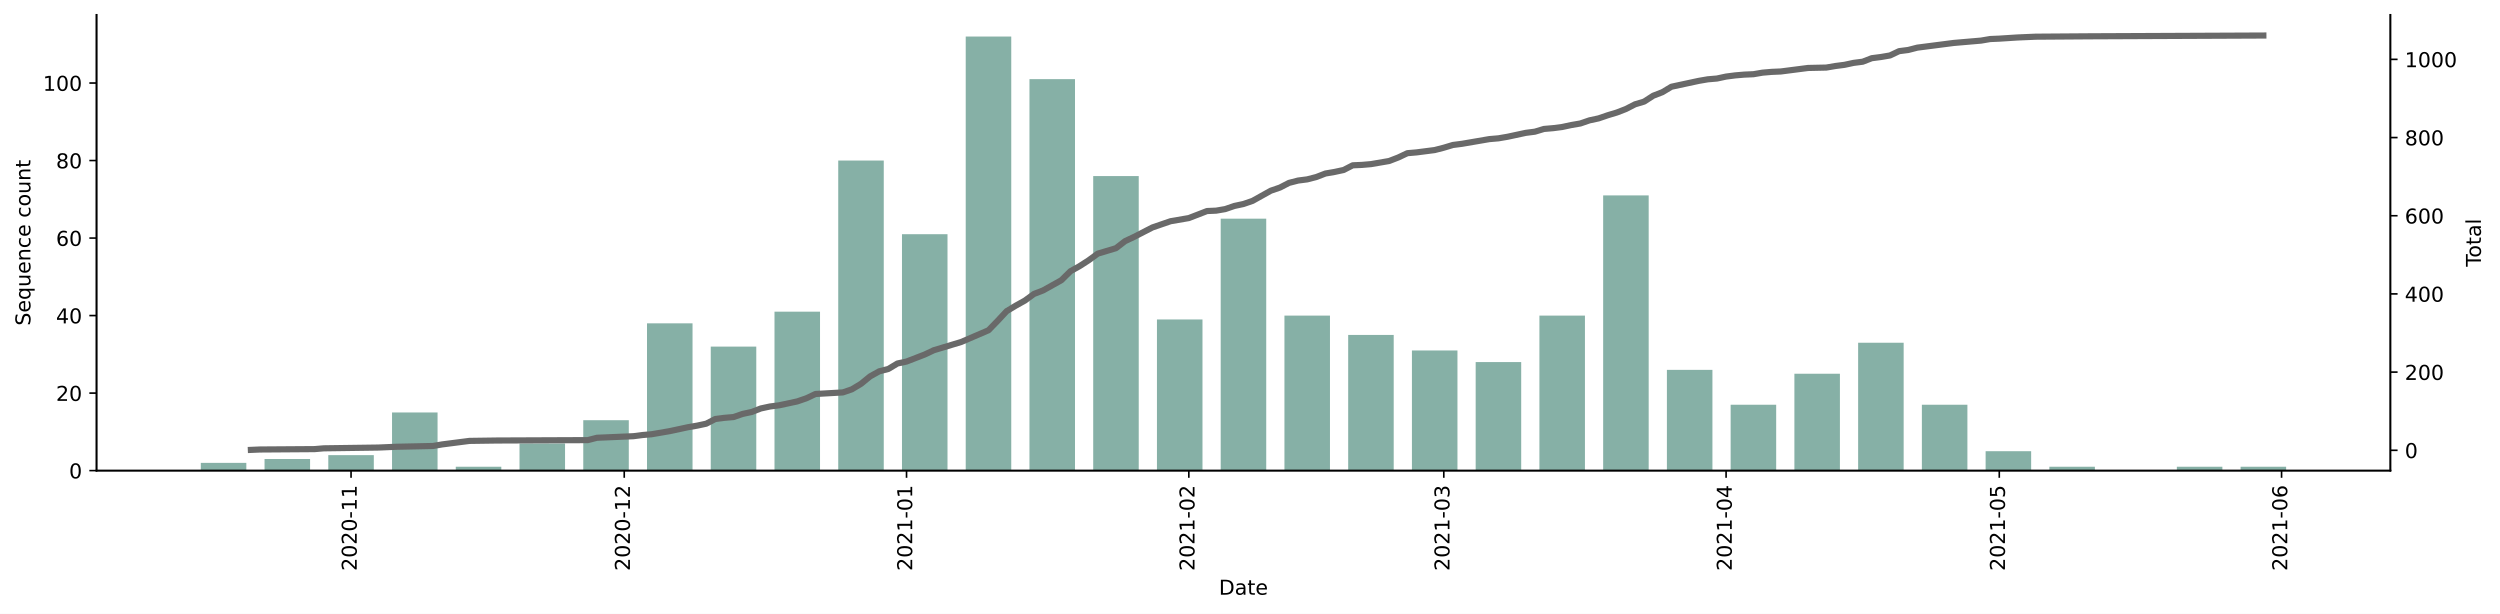
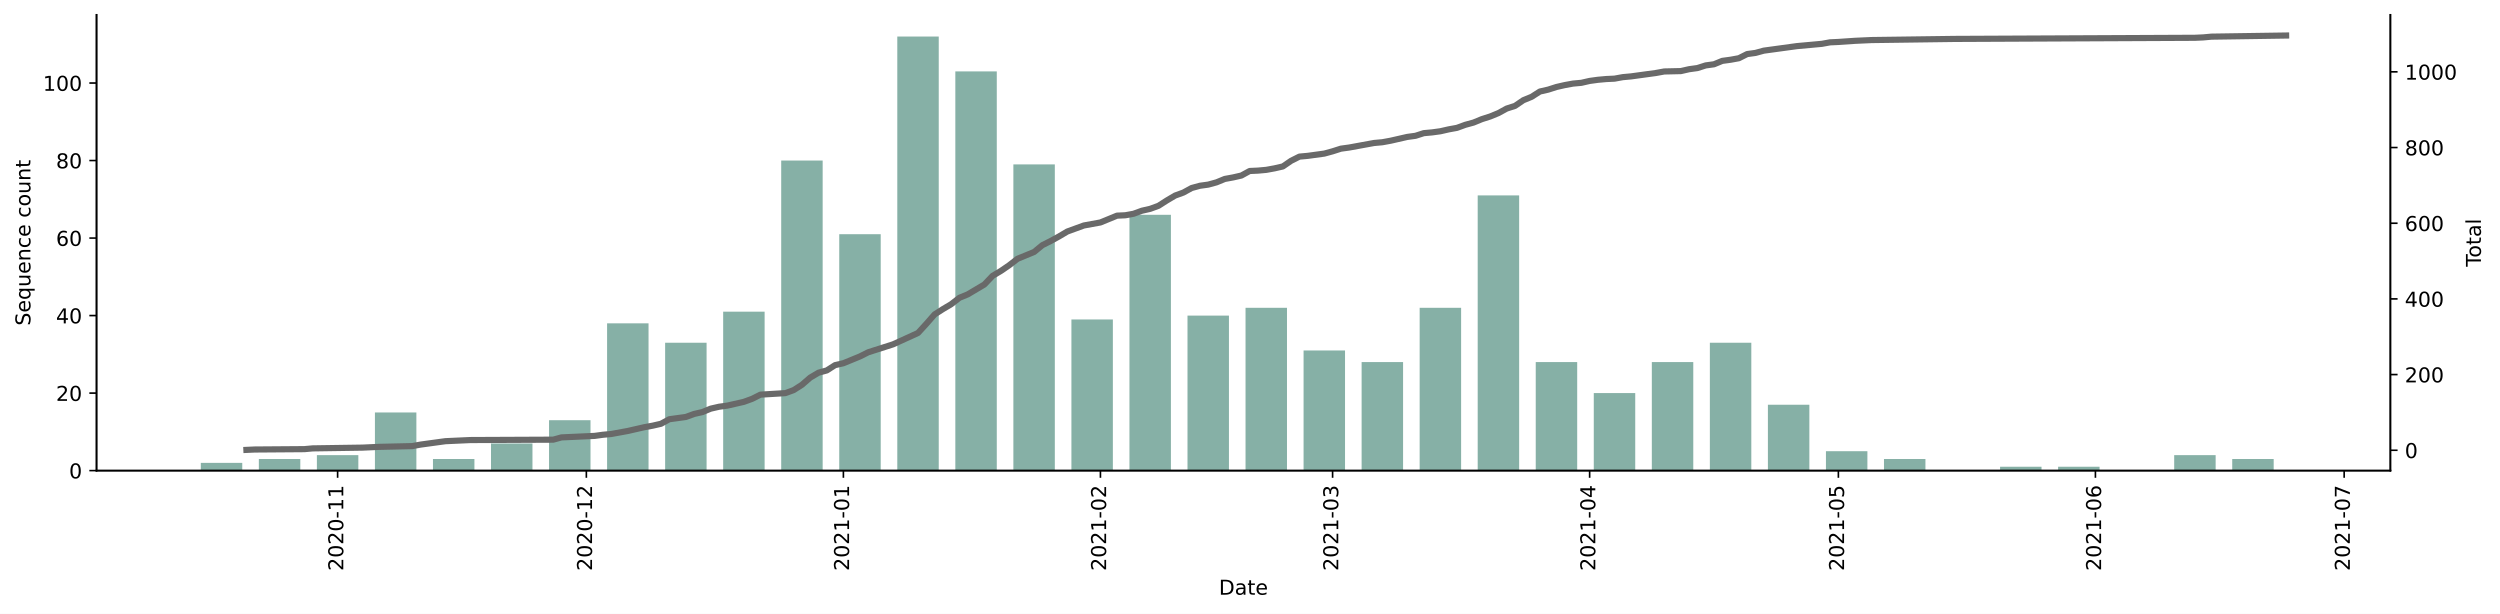
<svg xmlns="http://www.w3.org/2000/svg" xmlns:xlink="http://www.w3.org/1999/xlink" height="298.621pt" version="1.1" viewBox="0 0 1216.294 298.621" width="1216.294pt">
  <defs>
    <style type="text/css">*{stroke-linecap:butt;stroke-linejoin:round;}</style>
  </defs>
  <g id="figure_1">
    <g id="patch_1">
      <path d="M 0 298.621  L 1216.294 298.621  L 1216.294 0  L 0 0  z " style="fill:#ffffff;" />
    </g>
    <g id="axes_1">
      <g id="patch_2">
        <path d="M 46.966 228.96  L 1162.966 228.96  L 1162.966 7.2  L 46.966 7.2  z " style="fill:#ffffff;" />
      </g>
      <g id="patch_3">
-         <path clip-path="url(#p51974bb4a4)" d="M 97.693 228.96  L 119.845 228.96  L 119.845 225.189  L 97.693 225.189  z " style="fill:#86b0a6;" />
+         <path clip-path="url(#p3923de75be)" d="M 97.693 228.96  L 117.863 228.96  L 117.863 225.189  L 97.693 225.189  z " style="fill:#86b0a6;" />
      </g>
      <g id="patch_4">
-         <path clip-path="url(#p51974bb4a4)" d="M 128.705 228.96  L 150.857 228.96  L 150.857 223.303  L 128.705 223.303  z " style="fill:#86b0a6;" />
+         <path clip-path="url(#p3923de75be)" d="M 125.931 228.96  L 146.101 228.96  L 146.101 223.303  L 125.931 223.303  z " style="fill:#86b0a6;" />
      </g>
      <g id="patch_5">
-         <path clip-path="url(#p51974bb4a4)" d="M 159.718 228.96  L 181.869 228.96  L 181.869 221.417  L 159.718 221.417  z " style="fill:#86b0a6;" />
+         <path clip-path="url(#p3923de75be)" d="M 154.169 228.96  L 174.338 228.96  L 174.338 221.417  L 154.169 221.417  z " style="fill:#86b0a6;" />
      </g>
      <g id="patch_6">
-         <path clip-path="url(#p51974bb4a4)" d="M 190.73 228.96  L 212.881 228.96  L 212.881 200.674  L 190.73 200.674  z " style="fill:#86b0a6;" />
+         <path clip-path="url(#p3923de75be)" d="M 182.406 228.96  L 202.576 228.96  L 202.576 200.674  L 182.406 200.674  z " style="fill:#86b0a6;" />
      </g>
      <g id="patch_7">
-         <path clip-path="url(#p51974bb4a4)" d="M 221.742 228.96  L 243.894 228.96  L 243.894 227.074  L 221.742 227.074  z " style="fill:#86b0a6;" />
+         <path clip-path="url(#p3923de75be)" d="M 210.644 228.96  L 230.814 228.96  L 230.814 223.303  L 210.644 223.303  z " style="fill:#86b0a6;" />
      </g>
      <g id="patch_8">
-         <path clip-path="url(#p51974bb4a4)" d="M 252.754 228.96  L 274.906 228.96  L 274.906 215.76  L 252.754 215.76  z " style="fill:#86b0a6;" />
+         <path clip-path="url(#p3923de75be)" d="M 238.882 228.96  L 259.052 228.96  L 259.052 215.76  L 238.882 215.76  z " style="fill:#86b0a6;" />
      </g>
      <g id="patch_9">
-         <path clip-path="url(#p51974bb4a4)" d="M 283.767 228.96  L 305.918 228.96  L 305.918 204.446  L 283.767 204.446  z " style="fill:#86b0a6;" />
+         <path clip-path="url(#p3923de75be)" d="M 267.12 228.96  L 287.29 228.96  L 287.29 204.446  L 267.12 204.446  z " style="fill:#86b0a6;" />
      </g>
      <g id="patch_10">
-         <path clip-path="url(#p51974bb4a4)" d="M 314.779 228.96  L 336.931 228.96  L 336.931 157.303  L 314.779 157.303  z " style="fill:#86b0a6;" />
+         <path clip-path="url(#p3923de75be)" d="M 295.358 228.96  L 315.528 228.96  L 315.528 157.303  L 295.358 157.303  z " style="fill:#86b0a6;" />
      </g>
      <g id="patch_11">
-         <path clip-path="url(#p51974bb4a4)" d="M 345.791 228.96  L 367.943 228.96  L 367.943 168.617  L 345.791 168.617  z " style="fill:#86b0a6;" />
+         <path clip-path="url(#p3923de75be)" d="M 323.596 228.96  L 343.766 228.96  L 343.766 166.731  L 323.596 166.731  z " style="fill:#86b0a6;" />
      </g>
      <g id="patch_12">
-         <path clip-path="url(#p51974bb4a4)" d="M 376.804 228.96  L 398.955 228.96  L 398.955 151.646  L 376.804 151.646  z " style="fill:#86b0a6;" />
+         <path clip-path="url(#p3923de75be)" d="M 351.834 228.96  L 372.003 228.96  L 372.003 151.646  L 351.834 151.646  z " style="fill:#86b0a6;" />
      </g>
      <g id="patch_13">
-         <path clip-path="url(#p51974bb4a4)" d="M 407.816 228.96  L 429.968 228.96  L 429.968 78.103  L 407.816 78.103  z " style="fill:#86b0a6;" />
+         <path clip-path="url(#p3923de75be)" d="M 380.071 228.96  L 400.241 228.96  L 400.241 78.103  L 380.071 78.103  z " style="fill:#86b0a6;" />
      </g>
      <g id="patch_14">
-         <path clip-path="url(#p51974bb4a4)" d="M 438.828 228.96  L 460.98 228.96  L 460.98 113.931  L 438.828 113.931  z " style="fill:#86b0a6;" />
+         <path clip-path="url(#p3923de75be)" d="M 408.309 228.96  L 428.479 228.96  L 428.479 113.931  L 408.309 113.931  z " style="fill:#86b0a6;" />
      </g>
      <g id="patch_15">
-         <path clip-path="url(#p51974bb4a4)" d="M 469.841 228.96  L 491.992 228.96  L 491.992 17.76  L 469.841 17.76  z " style="fill:#86b0a6;" />
+         <path clip-path="url(#p3923de75be)" d="M 436.547 228.96  L 456.717 228.96  L 456.717 17.76  L 436.547 17.76  z " style="fill:#86b0a6;" />
      </g>
      <g id="patch_16">
-         <path clip-path="url(#p51974bb4a4)" d="M 500.853 228.96  L 523.005 228.96  L 523.005 38.503  L 500.853 38.503  z " style="fill:#86b0a6;" />
+         <path clip-path="url(#p3923de75be)" d="M 464.785 228.96  L 484.955 228.96  L 484.955 34.731  L 464.785 34.731  z " style="fill:#86b0a6;" />
      </g>
      <g id="patch_17">
-         <path clip-path="url(#p51974bb4a4)" d="M 531.865 228.96  L 554.017 228.96  L 554.017 85.646  L 531.865 85.646  z " style="fill:#86b0a6;" />
+         <path clip-path="url(#p3923de75be)" d="M 493.023 228.96  L 513.193 228.96  L 513.193 79.989  L 493.023 79.989  z " style="fill:#86b0a6;" />
      </g>
      <g id="patch_18">
-         <path clip-path="url(#p51974bb4a4)" d="M 562.877 228.96  L 585.029 228.96  L 585.029 155.417  L 562.877 155.417  z " style="fill:#86b0a6;" />
+         <path clip-path="url(#p3923de75be)" d="M 521.261 228.96  L 541.43 228.96  L 541.43 155.417  L 521.261 155.417  z " style="fill:#86b0a6;" />
      </g>
      <g id="patch_19">
-         <path clip-path="url(#p51974bb4a4)" d="M 593.89 228.96  L 616.041 228.96  L 616.041 106.389  L 593.89 106.389  z " style="fill:#86b0a6;" />
+         <path clip-path="url(#p3923de75be)" d="M 549.498 228.96  L 569.668 228.96  L 569.668 104.503  L 549.498 104.503  z " style="fill:#86b0a6;" />
      </g>
      <g id="patch_20">
-         <path clip-path="url(#p51974bb4a4)" d="M 624.902 228.96  L 647.054 228.96  L 647.054 153.531  L 624.902 153.531  z " style="fill:#86b0a6;" />
+         <path clip-path="url(#p3923de75be)" d="M 577.736 228.96  L 597.906 228.96  L 597.906 153.531  L 577.736 153.531  z " style="fill:#86b0a6;" />
      </g>
      <g id="patch_21">
-         <path clip-path="url(#p51974bb4a4)" d="M 655.914 228.96  L 678.066 228.96  L 678.066 162.96  L 655.914 162.96  z " style="fill:#86b0a6;" />
+         <path clip-path="url(#p3923de75be)" d="M 605.974 228.96  L 626.144 228.96  L 626.144 149.76  L 605.974 149.76  z " style="fill:#86b0a6;" />
      </g>
      <g id="patch_22">
-         <path clip-path="url(#p51974bb4a4)" d="M 686.927 228.96  L 709.078 228.96  L 709.078 170.503  L 686.927 170.503  z " style="fill:#86b0a6;" />
+         <path clip-path="url(#p3923de75be)" d="M 634.212 228.96  L 654.382 228.96  L 654.382 170.503  L 634.212 170.503  z " style="fill:#86b0a6;" />
      </g>
      <g id="patch_23">
-         <path clip-path="url(#p51974bb4a4)" d="M 717.939 228.96  L 740.091 228.96  L 740.091 176.16  L 717.939 176.16  z " style="fill:#86b0a6;" />
+         <path clip-path="url(#p3923de75be)" d="M 662.45 228.96  L 682.62 228.96  L 682.62 176.16  L 662.45 176.16  z " style="fill:#86b0a6;" />
      </g>
      <g id="patch_24">
-         <path clip-path="url(#p51974bb4a4)" d="M 748.951 228.96  L 771.103 228.96  L 771.103 153.531  L 748.951 153.531  z " style="fill:#86b0a6;" />
+         <path clip-path="url(#p3923de75be)" d="M 690.688 228.96  L 710.858 228.96  L 710.858 149.76  L 690.688 149.76  z " style="fill:#86b0a6;" />
      </g>
      <g id="patch_25">
-         <path clip-path="url(#p51974bb4a4)" d="M 779.964 228.96  L 802.115 228.96  L 802.115 95.074  L 779.964 95.074  z " style="fill:#86b0a6;" />
+         <path clip-path="url(#p3923de75be)" d="M 718.926 228.96  L 739.095 228.96  L 739.095 95.074  L 718.926 95.074  z " style="fill:#86b0a6;" />
      </g>
      <g id="patch_26">
-         <path clip-path="url(#p51974bb4a4)" d="M 810.976 228.96  L 833.128 228.96  L 833.128 179.931  L 810.976 179.931  z " style="fill:#86b0a6;" />
+         <path clip-path="url(#p3923de75be)" d="M 747.163 228.96  L 767.333 228.96  L 767.333 176.16  L 747.163 176.16  z " style="fill:#86b0a6;" />
      </g>
      <g id="patch_27">
-         <path clip-path="url(#p51974bb4a4)" d="M 841.988 228.96  L 864.14 228.96  L 864.14 196.903  L 841.988 196.903  z " style="fill:#86b0a6;" />
+         <path clip-path="url(#p3923de75be)" d="M 775.401 228.96  L 795.571 228.96  L 795.571 191.246  L 775.401 191.246  z " style="fill:#86b0a6;" />
      </g>
      <g id="patch_28">
-         <path clip-path="url(#p51974bb4a4)" d="M 873.001 228.96  L 895.152 228.96  L 895.152 181.817  L 873.001 181.817  z " style="fill:#86b0a6;" />
+         <path clip-path="url(#p3923de75be)" d="M 803.639 228.96  L 823.809 228.96  L 823.809 176.16  L 803.639 176.16  z " style="fill:#86b0a6;" />
      </g>
      <g id="patch_29">
-         <path clip-path="url(#p51974bb4a4)" d="M 904.013 228.96  L 926.165 228.96  L 926.165 166.731  L 904.013 166.731  z " style="fill:#86b0a6;" />
+         <path clip-path="url(#p3923de75be)" d="M 831.877 228.96  L 852.047 228.96  L 852.047 166.731  L 831.877 166.731  z " style="fill:#86b0a6;" />
      </g>
      <g id="patch_30">
-         <path clip-path="url(#p51974bb4a4)" d="M 935.025 228.96  L 957.177 228.96  L 957.177 196.903  L 935.025 196.903  z " style="fill:#86b0a6;" />
+         <path clip-path="url(#p3923de75be)" d="M 860.115 228.96  L 880.285 228.96  L 880.285 196.903  L 860.115 196.903  z " style="fill:#86b0a6;" />
      </g>
      <g id="patch_31">
-         <path clip-path="url(#p51974bb4a4)" d="M 966.037 228.96  L 988.189 228.96  L 988.189 219.531  L 966.037 219.531  z " style="fill:#86b0a6;" />
+         <path clip-path="url(#p3923de75be)" d="M 888.353 228.96  L 908.522 228.96  L 908.522 219.531  L 888.353 219.531  z " style="fill:#86b0a6;" />
      </g>
      <g id="patch_32">
-         <path clip-path="url(#p51974bb4a4)" d="M 997.05 228.96  L 1019.201 228.96  L 1019.201 227.074  L 997.05 227.074  z " style="fill:#86b0a6;" />
+         <path clip-path="url(#p3923de75be)" d="M 916.59 228.96  L 936.76 228.96  L 936.76 223.303  L 916.59 223.303  z " style="fill:#86b0a6;" />
      </g>
      <g id="patch_33">
-         <path clip-path="url(#p51974bb4a4)" d="M 1059.074 228.96  L 1081.226 228.96  L 1081.226 227.074  L 1059.074 227.074  z " style="fill:#86b0a6;" />
+         <path clip-path="url(#p3923de75be)" d="M 973.066 228.96  L 993.236 228.96  L 993.236 227.074  L 973.066 227.074  z " style="fill:#86b0a6;" />
      </g>
      <g id="patch_34">
-         <path clip-path="url(#p51974bb4a4)" d="M 1090.087 228.96  L 1112.238 228.96  L 1112.238 227.074  L 1090.087 227.074  z " style="fill:#86b0a6;" />
+         <path clip-path="url(#p3923de75be)" d="M 1001.304 228.96  L 1021.474 228.96  L 1021.474 227.074  L 1001.304 227.074  z " style="fill:#86b0a6;" />
+       </g>
+       <g id="patch_35">
+         <path clip-path="url(#p3923de75be)" d="M 1057.78 228.96  L 1077.95 228.96  L 1077.95 221.417  L 1057.78 221.417  z " style="fill:#86b0a6;" />
+       </g>
+       <g id="patch_36">
+         <path clip-path="url(#p3923de75be)" d="M 1086.017 228.96  L 1106.187 228.96  L 1106.187 223.303  L 1086.017 223.303  z " style="fill:#86b0a6;" />
      </g>
      <g id="matplotlib.axis_1">
        <g id="xtick_1">
          <g id="line2d_1">
            <defs>
-               <path d="M 0 0  L 0 3.5  " id="mabe6505fc0" style="stroke:#000000;stroke-width:0.8;" />
+               <path d="M 0 0  L 0 3.5  " id="me9a54e4d62" style="stroke:#000000;stroke-width:0.8;" />
            </defs>
            <g>
-               <use style="stroke:#000000;stroke-width:0.8;" x="170.793" xlink:href="#mabe6505fc0" y="228.96" />
+               <use style="stroke:#000000;stroke-width:0.8;" x="164.254" xlink:href="#me9a54e4d62" y="228.96" />
            </g>
          </g>
          <g id="text_1">
-             <g transform="translate(173.5527 277.7428)rotate(-90)scale(0.1 -0.1)">
+             <g transform="translate(167.0129 277.7428)rotate(-90)scale(0.1 -0.1)">
              <defs>
                <path d="M 1228 531  L 3431 531  L 3431 0  L 469 0  L 469 531  Q 828 903 1448 1529  Q 2069 2156 2228 2338  Q 2531 2678 2651 2914  Q 2772 3150 2772 3378  Q 2772 3750 2511 3984  Q 2250 4219 1831 4219  Q 1534 4219 1204 4116  Q 875 4013 500 3803  L 500 4441  Q 881 4594 1212 4672  Q 1544 4750 1819 4750  Q 2544 4750 2975 4387  Q 3406 4025 3406 3419  Q 3406 3131 3298 2873  Q 3191 2616 2906 2266  Q 2828 2175 2409 1742  Q 1991 1309 1228 531  z " id="DejaVuSans-32" transform="scale(0.015625)" />
                <path d="M 2034 4250  Q 1547 4250 1301 3770  Q 1056 3291 1056 2328  Q 1056 1369 1301 889  Q 1547 409 2034 409  Q 2525 409 2770 889  Q 3016 1369 3016 2328  Q 3016 3291 2770 3770  Q 2525 4250 2034 4250  z M 2034 4750  Q 2819 4750 3233 4129  Q 3647 3509 3647 2328  Q 3647 1150 3233 529  Q 2819 -91 2034 -91  Q 1250 -91 836 529  Q 422 1150 422 2328  Q 422 3509 836 4129  Q 1250 4750 2034 4750  z " id="DejaVuSans-30" transform="scale(0.015625)" />
                <path d="M 313 2009  L 1997 2009  L 1997 1497  L 313 1497  L 313 2009  z " id="DejaVuSans-2d" transform="scale(0.015625)" />
                <path d="M 794 531  L 1825 531  L 1825 4091  L 703 3866  L 703 4441  L 1819 4666  L 2450 4666  L 2450 531  L 3481 531  L 3481 0  L 794 0  L 794 531  z " id="DejaVuSans-31" transform="scale(0.015625)" />
              </defs>
              <use xlink:href="#DejaVuSans-32" />
              <use x="63.623" xlink:href="#DejaVuSans-30" />
              <use x="127.246" xlink:href="#DejaVuSans-32" />
              <use x="190.869" xlink:href="#DejaVuSans-30" />
              <use x="254.492" xlink:href="#DejaVuSans-2d" />
              <use x="290.576" xlink:href="#DejaVuSans-31" />
              <use x="354.199" xlink:href="#DejaVuSans-31" />
            </g>
          </g>
        </g>
        <g id="xtick_2">
          <g id="line2d_2">
            <g>
-               <use style="stroke:#000000;stroke-width:0.8;" x="303.703" xlink:href="#mabe6505fc0" y="228.96" />
+               <use style="stroke:#000000;stroke-width:0.8;" x="285.273" xlink:href="#me9a54e4d62" y="228.96" />
            </g>
          </g>
          <g id="text_2">
-             <g transform="translate(306.4626 277.7428)rotate(-90)scale(0.1 -0.1)">
+             <g transform="translate(288.0322 277.7428)rotate(-90)scale(0.1 -0.1)">
              <use xlink:href="#DejaVuSans-32" />
              <use x="63.623" xlink:href="#DejaVuSans-30" />
              <use x="127.246" xlink:href="#DejaVuSans-32" />
              <use x="190.869" xlink:href="#DejaVuSans-30" />
              <use x="254.492" xlink:href="#DejaVuSans-2d" />
              <use x="290.576" xlink:href="#DejaVuSans-31" />
              <use x="354.199" xlink:href="#DejaVuSans-32" />
            </g>
          </g>
        </g>
        <g id="xtick_3">
          <g id="line2d_3">
            <g>
-               <use style="stroke:#000000;stroke-width:0.8;" x="441.043" xlink:href="#mabe6505fc0" y="228.96" />
+               <use style="stroke:#000000;stroke-width:0.8;" x="410.326" xlink:href="#me9a54e4d62" y="228.96" />
            </g>
          </g>
          <g id="text_3">
-             <g transform="translate(443.8028 277.7428)rotate(-90)scale(0.1 -0.1)">
+             <g transform="translate(413.0856 277.7428)rotate(-90)scale(0.1 -0.1)">
              <use xlink:href="#DejaVuSans-32" />
              <use x="63.623" xlink:href="#DejaVuSans-30" />
              <use x="127.246" xlink:href="#DejaVuSans-32" />
              <use x="190.869" xlink:href="#DejaVuSans-31" />
              <use x="254.492" xlink:href="#DejaVuSans-2d" />
              <use x="290.576" xlink:href="#DejaVuSans-30" />
              <use x="354.199" xlink:href="#DejaVuSans-31" />
            </g>
          </g>
        </g>
        <g id="xtick_4">
          <g id="line2d_4">
            <g>
-               <use style="stroke:#000000;stroke-width:0.8;" x="578.384" xlink:href="#mabe6505fc0" y="228.96" />
+               <use style="stroke:#000000;stroke-width:0.8;" x="535.38" xlink:href="#me9a54e4d62" y="228.96" />
            </g>
          </g>
          <g id="text_4">
-             <g transform="translate(581.143 277.7428)rotate(-90)scale(0.1 -0.1)">
+             <g transform="translate(538.1389 277.7428)rotate(-90)scale(0.1 -0.1)">
              <use xlink:href="#DejaVuSans-32" />
              <use x="63.623" xlink:href="#DejaVuSans-30" />
              <use x="127.246" xlink:href="#DejaVuSans-32" />
              <use x="190.869" xlink:href="#DejaVuSans-31" />
              <use x="254.492" xlink:href="#DejaVuSans-2d" />
              <use x="290.576" xlink:href="#DejaVuSans-30" />
              <use x="354.199" xlink:href="#DejaVuSans-32" />
            </g>
          </g>
        </g>
        <g id="xtick_5">
          <g id="line2d_5">
            <g>
-               <use style="stroke:#000000;stroke-width:0.8;" x="702.433" xlink:href="#mabe6505fc0" y="228.96" />
+               <use style="stroke:#000000;stroke-width:0.8;" x="648.331" xlink:href="#me9a54e4d62" y="228.96" />
            </g>
          </g>
          <g id="text_5">
-             <g transform="translate(705.1922 277.7428)rotate(-90)scale(0.1 -0.1)">
+             <g transform="translate(651.0903 277.7428)rotate(-90)scale(0.1 -0.1)">
              <defs>
                <path d="M 2597 2516  Q 3050 2419 3304 2112  Q 3559 1806 3559 1356  Q 3559 666 3084 287  Q 2609 -91 1734 -91  Q 1441 -91 1130 -33  Q 819 25 488 141  L 488 750  Q 750 597 1062 519  Q 1375 441 1716 441  Q 2309 441 2620 675  Q 2931 909 2931 1356  Q 2931 1769 2642 2001  Q 2353 2234 1838 2234  L 1294 2234  L 1294 2753  L 1863 2753  Q 2328 2753 2575 2939  Q 2822 3125 2822 3475  Q 2822 3834 2567 4026  Q 2313 4219 1838 4219  Q 1578 4219 1281 4162  Q 984 4106 628 3988  L 628 4550  Q 988 4650 1302 4700  Q 1616 4750 1894 4750  Q 2613 4750 3031 4423  Q 3450 4097 3450 3541  Q 3450 3153 3228 2886  Q 3006 2619 2597 2516  z " id="DejaVuSans-33" transform="scale(0.015625)" />
              </defs>
              <use xlink:href="#DejaVuSans-32" />
              <use x="63.623" xlink:href="#DejaVuSans-30" />
              <use x="127.246" xlink:href="#DejaVuSans-32" />
              <use x="190.869" xlink:href="#DejaVuSans-31" />
              <use x="254.492" xlink:href="#DejaVuSans-2d" />
              <use x="290.576" xlink:href="#DejaVuSans-30" />
              <use x="354.199" xlink:href="#DejaVuSans-33" />
            </g>
          </g>
        </g>
        <g id="xtick_6">
          <g id="line2d_6">
            <g>
-               <use style="stroke:#000000;stroke-width:0.8;" x="839.773" xlink:href="#mabe6505fc0" y="228.96" />
+               <use style="stroke:#000000;stroke-width:0.8;" x="773.384" xlink:href="#me9a54e4d62" y="228.96" />
            </g>
          </g>
          <g id="text_6">
-             <g transform="translate(842.5325 277.7428)rotate(-90)scale(0.1 -0.1)">
+             <g transform="translate(776.1436 277.7428)rotate(-90)scale(0.1 -0.1)">
              <defs>
                <path d="M 2419 4116  L 825 1625  L 2419 1625  L 2419 4116  z M 2253 4666  L 3047 4666  L 3047 1625  L 3713 1625  L 3713 1100  L 3047 1100  L 3047 0  L 2419 0  L 2419 1100  L 313 1100  L 313 1709  L 2253 4666  z " id="DejaVuSans-34" transform="scale(0.015625)" />
              </defs>
              <use xlink:href="#DejaVuSans-32" />
              <use x="63.623" xlink:href="#DejaVuSans-30" />
              <use x="127.246" xlink:href="#DejaVuSans-32" />
              <use x="190.869" xlink:href="#DejaVuSans-31" />
              <use x="254.492" xlink:href="#DejaVuSans-2d" />
              <use x="290.576" xlink:href="#DejaVuSans-30" />
              <use x="354.199" xlink:href="#DejaVuSans-34" />
            </g>
          </g>
        </g>
        <g id="xtick_7">
          <g id="line2d_7">
            <g>
-               <use style="stroke:#000000;stroke-width:0.8;" x="972.683" xlink:href="#mabe6505fc0" y="228.96" />
+               <use style="stroke:#000000;stroke-width:0.8;" x="894.404" xlink:href="#me9a54e4d62" y="228.96" />
            </g>
          </g>
          <g id="text_7">
-             <g transform="translate(975.4423 277.7428)rotate(-90)scale(0.1 -0.1)">
+             <g transform="translate(897.1629 277.7428)rotate(-90)scale(0.1 -0.1)">
              <defs>
                <path d="M 691 4666  L 3169 4666  L 3169 4134  L 1269 4134  L 1269 2991  Q 1406 3038 1543 3061  Q 1681 3084 1819 3084  Q 2600 3084 3056 2656  Q 3513 2228 3513 1497  Q 3513 744 3044 326  Q 2575 -91 1722 -91  Q 1428 -91 1123 -41  Q 819 9 494 109  L 494 744  Q 775 591 1075 516  Q 1375 441 1709 441  Q 2250 441 2565 725  Q 2881 1009 2881 1497  Q 2881 1984 2565 2268  Q 2250 2553 1709 2553  Q 1456 2553 1204 2497  Q 953 2441 691 2322  L 691 4666  z " id="DejaVuSans-35" transform="scale(0.015625)" />
              </defs>
              <use xlink:href="#DejaVuSans-32" />
              <use x="63.623" xlink:href="#DejaVuSans-30" />
              <use x="127.246" xlink:href="#DejaVuSans-32" />
              <use x="190.869" xlink:href="#DejaVuSans-31" />
              <use x="254.492" xlink:href="#DejaVuSans-2d" />
              <use x="290.576" xlink:href="#DejaVuSans-30" />
              <use x="354.199" xlink:href="#DejaVuSans-35" />
            </g>
          </g>
        </g>
        <g id="xtick_8">
          <g id="line2d_8">
            <g>
-               <use style="stroke:#000000;stroke-width:0.8;" x="1110.023" xlink:href="#mabe6505fc0" y="228.96" />
+               <use style="stroke:#000000;stroke-width:0.8;" x="1019.457" xlink:href="#me9a54e4d62" y="228.96" />
            </g>
          </g>
          <g id="text_8">
-             <g transform="translate(1112.783 277.7428)rotate(-90)scale(0.1 -0.1)">
+             <g transform="translate(1022.216 277.7428)rotate(-90)scale(0.1 -0.1)">
              <defs>
                <path d="M 2113 2584  Q 1688 2584 1439 2293  Q 1191 2003 1191 1497  Q 1191 994 1439 701  Q 1688 409 2113 409  Q 2538 409 2786 701  Q 3034 994 3034 1497  Q 3034 2003 2786 2293  Q 2538 2584 2113 2584  z M 3366 4563  L 3366 3988  Q 3128 4100 2886 4159  Q 2644 4219 2406 4219  Q 1781 4219 1451 3797  Q 1122 3375 1075 2522  Q 1259 2794 1537 2939  Q 1816 3084 2150 3084  Q 2853 3084 3261 2657  Q 3669 2231 3669 1497  Q 3669 778 3244 343  Q 2819 -91 2113 -91  Q 1303 -91 875 529  Q 447 1150 447 2328  Q 447 3434 972 4092  Q 1497 4750 2381 4750  Q 2619 4750 2861 4703  Q 3103 4656 3366 4563  z " id="DejaVuSans-36" transform="scale(0.015625)" />
              </defs>
              <use xlink:href="#DejaVuSans-32" />
              <use x="63.623" xlink:href="#DejaVuSans-30" />
              <use x="127.246" xlink:href="#DejaVuSans-32" />
              <use x="190.869" xlink:href="#DejaVuSans-31" />
              <use x="254.492" xlink:href="#DejaVuSans-2d" />
              <use x="290.576" xlink:href="#DejaVuSans-30" />
              <use x="354.199" xlink:href="#DejaVuSans-36" />
            </g>
          </g>
        </g>
-         <g id="text_9">
+         <g id="xtick_9">
+           <g id="line2d_9">
+             <g>
+               <use style="stroke:#000000;stroke-width:0.8;" x="1140.476" xlink:href="#me9a54e4d62" y="228.96" />
+             </g>
+           </g>
+           <g id="text_9">
+             <g transform="translate(1143.236 277.7428)rotate(-90)scale(0.1 -0.1)">
+               <defs>
+                 <path d="M 525 4666  L 3525 4666  L 3525 4397  L 1831 0  L 1172 0  L 2766 4134  L 525 4134  L 525 4666  z " id="DejaVuSans-37" transform="scale(0.015625)" />
+               </defs>
+               <use xlink:href="#DejaVuSans-32" />
+               <use x="63.623" xlink:href="#DejaVuSans-30" />
+               <use x="127.246" xlink:href="#DejaVuSans-32" />
+               <use x="190.869" xlink:href="#DejaVuSans-31" />
+               <use x="254.492" xlink:href="#DejaVuSans-2d" />
+               <use x="290.576" xlink:href="#DejaVuSans-30" />
+               <use x="354.199" xlink:href="#DejaVuSans-37" />
+             </g>
+           </g>
+         </g>
+         <g id="text_10">
          <g transform="translate(593.0148 289.3413)scale(0.1 -0.1)">
            <defs>
              <path d="M 1259 4147  L 1259 519  L 2022 519  Q 2988 519 3436 956  Q 3884 1394 3884 2338  Q 3884 3275 3436 3711  Q 2988 4147 2022 4147  L 1259 4147  z M 628 4666  L 1925 4666  Q 3281 4666 3915 4102  Q 4550 3538 4550 2338  Q 4550 1131 3912 565  Q 3275 0 1925 0  L 628 0  L 628 4666  z " id="DejaVuSans-44" transform="scale(0.015625)" />
              <path d="M 2194 1759  Q 1497 1759 1228 1600  Q 959 1441 959 1056  Q 959 750 1161 570  Q 1363 391 1709 391  Q 2188 391 2477 730  Q 2766 1069 2766 1631  L 2766 1759  L 2194 1759  z M 3341 1997  L 3341 0  L 2766 0  L 2766 531  Q 2569 213 2275 61  Q 1981 -91 1556 -91  Q 1019 -91 701 211  Q 384 513 384 1019  Q 384 1609 779 1909  Q 1175 2209 1959 2209  L 2766 2209  L 2766 2266  Q 2766 2663 2505 2880  Q 2244 3097 1772 3097  Q 1472 3097 1187 3025  Q 903 2953 641 2809  L 641 3341  Q 956 3463 1253 3523  Q 1550 3584 1831 3584  Q 2591 3584 2966 3190  Q 3341 2797 3341 1997  z " id="DejaVuSans-61" transform="scale(0.015625)" />
              <path d="M 1172 4494  L 1172 3500  L 2356 3500  L 2356 3053  L 1172 3053  L 1172 1153  Q 1172 725 1289 603  Q 1406 481 1766 481  L 2356 481  L 2356 0  L 1766 0  Q 1100 0 847 248  Q 594 497 594 1153  L 594 3053  L 172 3053  L 172 3500  L 594 3500  L 594 4494  L 1172 4494  z " id="DejaVuSans-74" transform="scale(0.015625)" />
              <path d="M 3597 1894  L 3597 1613  L 953 1613  Q 991 1019 1311 708  Q 1631 397 2203 397  Q 2534 397 2845 478  Q 3156 559 3463 722  L 3463 178  Q 3153 47 2828 -22  Q 2503 -91 2169 -91  Q 1331 -91 842 396  Q 353 884 353 1716  Q 353 2575 817 3079  Q 1281 3584 2069 3584  Q 2775 3584 3186 3129  Q 3597 2675 3597 1894  z M 3022 2063  Q 3016 2534 2758 2815  Q 2500 3097 2075 3097  Q 1594 3097 1305 2825  Q 1016 2553 972 2059  L 3022 2063  z " id="DejaVuSans-65" transform="scale(0.015625)" />
            </defs>
            <use xlink:href="#DejaVuSans-44" />
            <use x="77.002" xlink:href="#DejaVuSans-61" />
            <use x="138.281" xlink:href="#DejaVuSans-74" />
            <use x="177.49" xlink:href="#DejaVuSans-65" />
          </g>
        </g>
      </g>
      <g id="matplotlib.axis_2">
        <g id="ytick_1">
-           <g id="line2d_9">
+           <g id="line2d_10">
            <defs>
-               <path d="M 0 0  L -3.5 0  " id="m2eb5cb7a33" style="stroke:#000000;stroke-width:0.8;" />
+               <path d="M 0 0  L -3.5 0  " id="mbfa98a4e9d" style="stroke:#000000;stroke-width:0.8;" />
            </defs>
            <g>
-               <use style="stroke:#000000;stroke-width:0.8;" x="46.966" xlink:href="#m2eb5cb7a33" y="228.96" />
-             </g>
-           </g>
-           <g id="text_10">
+               <use style="stroke:#000000;stroke-width:0.8;" x="46.966" xlink:href="#mbfa98a4e9d" y="228.96" />
+             </g>
+           </g>
+           <g id="text_11">
            <g transform="translate(33.60312 232.7592)scale(0.1 -0.1)">
              <use xlink:href="#DejaVuSans-30" />
            </g>
          </g>
        </g>
        <g id="ytick_2">
-           <g id="line2d_10">
-             <g>
-               <use style="stroke:#000000;stroke-width:0.8;" x="46.966" xlink:href="#m2eb5cb7a33" y="191.246" />
-             </g>
-           </g>
-           <g id="text_11">
+           <g id="line2d_11">
+             <g>
+               <use style="stroke:#000000;stroke-width:0.8;" x="46.966" xlink:href="#mbfa98a4e9d" y="191.246" />
+             </g>
+           </g>
+           <g id="text_12">
            <g transform="translate(27.24063 195.0449)scale(0.1 -0.1)">
              <use xlink:href="#DejaVuSans-32" />
              <use x="63.623" xlink:href="#DejaVuSans-30" />
            </g>
          </g>
        </g>
        <g id="ytick_3">
-           <g id="line2d_11">
-             <g>
-               <use style="stroke:#000000;stroke-width:0.8;" x="46.966" xlink:href="#m2eb5cb7a33" y="153.531" />
-             </g>
-           </g>
-           <g id="text_12">
+           <g id="line2d_12">
+             <g>
+               <use style="stroke:#000000;stroke-width:0.8;" x="46.966" xlink:href="#mbfa98a4e9d" y="153.531" />
+             </g>
+           </g>
+           <g id="text_13">
            <g transform="translate(27.24063 157.3306)scale(0.1 -0.1)">
              <use xlink:href="#DejaVuSans-34" />
              <use x="63.623" xlink:href="#DejaVuSans-30" />
            </g>
          </g>
        </g>
        <g id="ytick_4">
-           <g id="line2d_12">
-             <g>
-               <use style="stroke:#000000;stroke-width:0.8;" x="46.966" xlink:href="#m2eb5cb7a33" y="115.817" />
-             </g>
-           </g>
-           <g id="text_13">
+           <g id="line2d_13">
+             <g>
+               <use style="stroke:#000000;stroke-width:0.8;" x="46.966" xlink:href="#mbfa98a4e9d" y="115.817" />
+             </g>
+           </g>
+           <g id="text_14">
            <g transform="translate(27.24063 119.6164)scale(0.1 -0.1)">
              <use xlink:href="#DejaVuSans-36" />
              <use x="63.623" xlink:href="#DejaVuSans-30" />
            </g>
          </g>
        </g>
        <g id="ytick_5">
-           <g id="line2d_13">
-             <g>
-               <use style="stroke:#000000;stroke-width:0.8;" x="46.966" xlink:href="#m2eb5cb7a33" y="78.103" />
-             </g>
-           </g>
-           <g id="text_14">
+           <g id="line2d_14">
+             <g>
+               <use style="stroke:#000000;stroke-width:0.8;" x="46.966" xlink:href="#mbfa98a4e9d" y="78.103" />
+             </g>
+           </g>
+           <g id="text_15">
            <g transform="translate(27.24063 81.90208)scale(0.1 -0.1)">
              <defs>
                <path d="M 2034 2216  Q 1584 2216 1326 1975  Q 1069 1734 1069 1313  Q 1069 891 1326 650  Q 1584 409 2034 409  Q 2484 409 2743 651  Q 3003 894 3003 1313  Q 3003 1734 2745 1975  Q 2488 2216 2034 2216  z M 1403 2484  Q 997 2584 770 2862  Q 544 3141 544 3541  Q 544 4100 942 4425  Q 1341 4750 2034 4750  Q 2731 4750 3128 4425  Q 3525 4100 3525 3541  Q 3525 3141 3298 2862  Q 3072 2584 2669 2484  Q 3125 2378 3379 2068  Q 3634 1759 3634 1313  Q 3634 634 3220 271  Q 2806 -91 2034 -91  Q 1263 -91 848 271  Q 434 634 434 1313  Q 434 1759 690 2068  Q 947 2378 1403 2484  z M 1172 3481  Q 1172 3119 1398 2916  Q 1625 2713 2034 2713  Q 2441 2713 2670 2916  Q 2900 3119 2900 3481  Q 2900 3844 2670 4047  Q 2441 4250 2034 4250  Q 1625 4250 1398 4047  Q 1172 3844 1172 3481  z " id="DejaVuSans-38" transform="scale(0.015625)" />
              </defs>
              <use xlink:href="#DejaVuSans-38" />
              <use x="63.623" xlink:href="#DejaVuSans-30" />
            </g>
          </g>
        </g>
        <g id="ytick_6">
-           <g id="line2d_14">
-             <g>
-               <use style="stroke:#000000;stroke-width:0.8;" x="46.966" xlink:href="#m2eb5cb7a33" y="40.389" />
-             </g>
-           </g>
-           <g id="text_15">
+           <g id="line2d_15">
+             <g>
+               <use style="stroke:#000000;stroke-width:0.8;" x="46.966" xlink:href="#mbfa98a4e9d" y="40.389" />
+             </g>
+           </g>
+           <g id="text_16">
            <g transform="translate(20.87813 44.18779)scale(0.1 -0.1)">
              <use xlink:href="#DejaVuSans-31" />
              <use x="63.623" xlink:href="#DejaVuSans-30" />
              <use x="127.246" xlink:href="#DejaVuSans-30" />
            </g>
          </g>
        </g>
-         <g id="text_16">
+         <g id="text_17">
          <g transform="translate(14.79844 158.4402)rotate(-90)scale(0.1 -0.1)">
            <defs>
              <path d="M 3425 4513  L 3425 3897  Q 3066 4069 2747 4153  Q 2428 4238 2131 4238  Q 1616 4238 1336 4038  Q 1056 3838 1056 3469  Q 1056 3159 1242 3001  Q 1428 2844 1947 2747  L 2328 2669  Q 3034 2534 3370 2195  Q 3706 1856 3706 1288  Q 3706 609 3251 259  Q 2797 -91 1919 -91  Q 1588 -91 1214 -16  Q 841 59 441 206  L 441 856  Q 825 641 1194 531  Q 1563 422 1919 422  Q 2459 422 2753 634  Q 3047 847 3047 1241  Q 3047 1584 2836 1778  Q 2625 1972 2144 2069  L 1759 2144  Q 1053 2284 737 2584  Q 422 2884 422 3419  Q 422 4038 858 4394  Q 1294 4750 2059 4750  Q 2388 4750 2728 4690  Q 3069 4631 3425 4513  z " id="DejaVuSans-53" transform="scale(0.015625)" />
              <path d="M 947 1747  Q 947 1113 1208 752  Q 1469 391 1925 391  Q 2381 391 2643 752  Q 2906 1113 2906 1747  Q 2906 2381 2643 2742  Q 2381 3103 1925 3103  Q 1469 3103 1208 2742  Q 947 2381 947 1747  z M 2906 525  Q 2725 213 2448 61  Q 2172 -91 1784 -91  Q 1150 -91 751 415  Q 353 922 353 1747  Q 353 2572 751 3078  Q 1150 3584 1784 3584  Q 2172 3584 2448 3432  Q 2725 3281 2906 2969  L 2906 3500  L 3481 3500  L 3481 -1331  L 2906 -1331  L 2906 525  z " id="DejaVuSans-71" transform="scale(0.015625)" />
              <path d="M 544 1381  L 544 3500  L 1119 3500  L 1119 1403  Q 1119 906 1312 657  Q 1506 409 1894 409  Q 2359 409 2629 706  Q 2900 1003 2900 1516  L 2900 3500  L 3475 3500  L 3475 0  L 2900 0  L 2900 538  Q 2691 219 2414 64  Q 2138 -91 1772 -91  Q 1169 -91 856 284  Q 544 659 544 1381  z M 1991 3584  L 1991 3584  z " id="DejaVuSans-75" transform="scale(0.015625)" />
              <path d="M 3513 2113  L 3513 0  L 2938 0  L 2938 2094  Q 2938 2591 2744 2837  Q 2550 3084 2163 3084  Q 1697 3084 1428 2787  Q 1159 2491 1159 1978  L 1159 0  L 581 0  L 581 3500  L 1159 3500  L 1159 2956  Q 1366 3272 1645 3428  Q 1925 3584 2291 3584  Q 2894 3584 3203 3211  Q 3513 2838 3513 2113  z " id="DejaVuSans-6e" transform="scale(0.015625)" />
              <path d="M 3122 3366  L 3122 2828  Q 2878 2963 2633 3030  Q 2388 3097 2138 3097  Q 1578 3097 1268 2742  Q 959 2388 959 1747  Q 959 1106 1268 751  Q 1578 397 2138 397  Q 2388 397 2633 464  Q 2878 531 3122 666  L 3122 134  Q 2881 22 2623 -34  Q 2366 -91 2075 -91  Q 1284 -91 818 406  Q 353 903 353 1747  Q 353 2603 823 3093  Q 1294 3584 2113 3584  Q 2378 3584 2631 3529  Q 2884 3475 3122 3366  z " id="DejaVuSans-63" transform="scale(0.015625)" />
              <path id="DejaVuSans-20" transform="scale(0.015625)" />
              <path d="M 1959 3097  Q 1497 3097 1228 2736  Q 959 2375 959 1747  Q 959 1119 1226 758  Q 1494 397 1959 397  Q 2419 397 2687 759  Q 2956 1122 2956 1747  Q 2956 2369 2687 2733  Q 2419 3097 1959 3097  z M 1959 3584  Q 2709 3584 3137 3096  Q 3566 2609 3566 1747  Q 3566 888 3137 398  Q 2709 -91 1959 -91  Q 1206 -91 779 398  Q 353 888 353 1747  Q 353 2609 779 3096  Q 1206 3584 1959 3584  z " id="DejaVuSans-6f" transform="scale(0.015625)" />
            </defs>
            <use xlink:href="#DejaVuSans-53" />
            <use x="63.477" xlink:href="#DejaVuSans-65" />
            <use x="125" xlink:href="#DejaVuSans-71" />
            <use x="188.477" xlink:href="#DejaVuSans-75" />
            <use x="251.855" xlink:href="#DejaVuSans-65" />
            <use x="313.379" xlink:href="#DejaVuSans-6e" />
            <use x="376.758" xlink:href="#DejaVuSans-63" />
            <use x="431.738" xlink:href="#DejaVuSans-65" />
            <use x="493.262" xlink:href="#DejaVuSans-20" />
            <use x="525.049" xlink:href="#DejaVuSans-63" />
            <use x="580.029" xlink:href="#DejaVuSans-6f" />
            <use x="641.211" xlink:href="#DejaVuSans-75" />
            <use x="704.59" xlink:href="#DejaVuSans-6e" />
            <use x="767.969" xlink:href="#DejaVuSans-74" />
          </g>
        </g>
      </g>
-       <g id="patch_35">
+       <g id="patch_37">
        <path d="M 46.966 228.96  L 46.966 7.2  " style="fill:none;stroke:#000000;stroke-linecap:square;stroke-linejoin:miter;stroke-width:0.8;" />
      </g>
-       <g id="patch_36">
+       <g id="patch_38">
        <path d="M 1162.966 228.96  L 1162.966 7.2  " style="fill:none;stroke:#000000;stroke-linecap:square;stroke-linejoin:miter;stroke-width:0.8;" />
      </g>
-       <g id="patch_37">
+       <g id="patch_39">
        <path d="M 46.966 228.96  L 1162.966 228.96  " style="fill:none;stroke:#000000;stroke-linecap:square;stroke-linejoin:miter;stroke-width:0.8;" />
      </g>
    </g>
    <g id="axes_2">
      <g id="matplotlib.axis_3">
        <g id="ytick_7">
-           <g id="line2d_15">
+           <g id="line2d_16">
            <defs>
-               <path d="M 0 0  L 3.5 0  " id="me04090086b" style="stroke:#000000;stroke-width:0.8;" />
+               <path d="M 0 0  L 3.5 0  " id="m7f53e7e409" style="stroke:#000000;stroke-width:0.8;" />
            </defs>
            <g>
-               <use style="stroke:#000000;stroke-width:0.8;" x="1162.966" xlink:href="#me04090086b" y="219.07" />
-             </g>
-           </g>
-           <g id="text_17">
-             <g transform="translate(1169.966 222.8694)scale(0.1 -0.1)">
+               <use style="stroke:#000000;stroke-width:0.8;" x="1162.966" xlink:href="#m7f53e7e409" y="219.064" />
+             </g>
+           </g>
+           <g id="text_18">
+             <g transform="translate(1169.966 222.8633)scale(0.1 -0.1)">
              <use xlink:href="#DejaVuSans-30" />
            </g>
          </g>
        </g>
        <g id="ytick_8">
-           <g id="line2d_16">
-             <g>
-               <use style="stroke:#000000;stroke-width:0.8;" x="1162.966" xlink:href="#me04090086b" y="181.032" />
-             </g>
-           </g>
-           <g id="text_18">
-             <g transform="translate(1169.966 184.8317)scale(0.1 -0.1)">
+           <g id="line2d_17">
+             <g>
+               <use style="stroke:#000000;stroke-width:0.8;" x="1162.966" xlink:href="#m7f53e7e409" y="182.242" />
+             </g>
+           </g>
+           <g id="text_19">
+             <g transform="translate(1169.966 186.0414)scale(0.1 -0.1)">
              <use xlink:href="#DejaVuSans-32" />
              <use x="63.623" xlink:href="#DejaVuSans-30" />
              <use x="127.246" xlink:href="#DejaVuSans-30" />
            </g>
          </g>
        </g>
        <g id="ytick_9">
-           <g id="line2d_17">
-             <g>
-               <use style="stroke:#000000;stroke-width:0.8;" x="1162.966" xlink:href="#me04090086b" y="142.995" />
-             </g>
-           </g>
-           <g id="text_19">
-             <g transform="translate(1169.966 146.7939)scale(0.1 -0.1)">
+           <g id="line2d_18">
+             <g>
+               <use style="stroke:#000000;stroke-width:0.8;" x="1162.966" xlink:href="#m7f53e7e409" y="145.42" />
+             </g>
+           </g>
+           <g id="text_20">
+             <g transform="translate(1169.966 149.2195)scale(0.1 -0.1)">
              <use xlink:href="#DejaVuSans-34" />
              <use x="63.623" xlink:href="#DejaVuSans-30" />
              <use x="127.246" xlink:href="#DejaVuSans-30" />
            </g>
          </g>
        </g>
        <g id="ytick_10">
-           <g id="line2d_18">
-             <g>
-               <use style="stroke:#000000;stroke-width:0.8;" x="1162.966" xlink:href="#me04090086b" y="104.957" />
-             </g>
-           </g>
-           <g id="text_20">
-             <g transform="translate(1169.966 108.7562)scale(0.1 -0.1)">
+           <g id="line2d_19">
+             <g>
+               <use style="stroke:#000000;stroke-width:0.8;" x="1162.966" xlink:href="#m7f53e7e409" y="108.598" />
+             </g>
+           </g>
+           <g id="text_21">
+             <g transform="translate(1169.966 112.3976)scale(0.1 -0.1)">
              <use xlink:href="#DejaVuSans-36" />
              <use x="63.623" xlink:href="#DejaVuSans-30" />
              <use x="127.246" xlink:href="#DejaVuSans-30" />
            </g>
          </g>
        </g>
        <g id="ytick_11">
-           <g id="line2d_19">
-             <g>
-               <use style="stroke:#000000;stroke-width:0.8;" x="1162.966" xlink:href="#me04090086b" y="66.919" />
-             </g>
-           </g>
-           <g id="text_21">
-             <g transform="translate(1169.966 70.71846)scale(0.1 -0.1)">
+           <g id="line2d_20">
+             <g>
+               <use style="stroke:#000000;stroke-width:0.8;" x="1162.966" xlink:href="#m7f53e7e409" y="71.776" />
+             </g>
+           </g>
+           <g id="text_22">
+             <g transform="translate(1169.966 75.57566)scale(0.1 -0.1)">
              <use xlink:href="#DejaVuSans-38" />
              <use x="63.623" xlink:href="#DejaVuSans-30" />
              <use x="127.246" xlink:href="#DejaVuSans-30" />
            </g>
          </g>
        </g>
        <g id="ytick_12">
-           <g id="line2d_20">
-             <g>
-               <use style="stroke:#000000;stroke-width:0.8;" x="1162.966" xlink:href="#me04090086b" y="28.882" />
-             </g>
-           </g>
-           <g id="text_22">
-             <g transform="translate(1169.966 32.68073)scale(0.1 -0.1)">
+           <g id="line2d_21">
+             <g>
+               <use style="stroke:#000000;stroke-width:0.8;" x="1162.966" xlink:href="#m7f53e7e409" y="34.955" />
+             </g>
+           </g>
+           <g id="text_23">
+             <g transform="translate(1169.966 38.75374)scale(0.1 -0.1)">
              <use xlink:href="#DejaVuSans-31" />
              <use x="63.623" xlink:href="#DejaVuSans-30" />
              <use x="127.246" xlink:href="#DejaVuSans-30" />
              <use x="190.869" xlink:href="#DejaVuSans-30" />
            </g>
          </g>
        </g>
-         <g id="text_23">
+         <g id="text_24">
          <g transform="translate(1207.014 129.7566)rotate(-90)scale(0.1 -0.1)">
            <defs>
              <path d="M -19 4666  L 3928 4666  L 3928 4134  L 2272 4134  L 2272 0  L 1638 0  L 1638 4134  L -19 4134  L -19 4666  z " id="DejaVuSans-54" transform="scale(0.015625)" />
              <path d="M 603 4863  L 1178 4863  L 1178 0  L 603 0  L 603 4863  z " id="DejaVuSans-6c" transform="scale(0.015625)" />
            </defs>
            <use xlink:href="#DejaVuSans-54" />
            <use x="44.084" xlink:href="#DejaVuSans-6f" />
            <use x="105.266" xlink:href="#DejaVuSans-74" />
            <use x="144.475" xlink:href="#DejaVuSans-61" />
            <use x="205.754" xlink:href="#DejaVuSans-6c" />
          </g>
        </g>
      </g>
-       <g id="line2d_21">
-         <path clip-path="url(#p51974bb4a4)" d="M 122.06 218.88  L 126.49 218.69  L 153.072 218.5  L 157.502 218.119  L 184.084 217.739  L 192.945 217.358  L 210.666 216.978  L 215.097 216.217  L 228.388 214.506  L 241.679 214.315  L 285.982 214.125  L 290.412 212.984  L 308.134 212.223  L 312.564 211.653  L 316.994 211.272  L 325.855 209.751  L 334.716 207.849  L 339.146 207.088  L 343.576 206.137  L 348.007 203.855  L 352.437 203.285  L 356.867 202.904  L 361.298 201.383  L 365.728 200.432  L 370.158 198.72  L 374.588 197.769  L 379.019 197.198  L 387.879 195.297  L 392.31 193.775  L 396.74 191.683  L 410.031 190.922  L 414.461 189.401  L 418.892 186.738  L 423.322 183.125  L 427.752 180.652  L 432.183 179.511  L 436.613 176.848  L 441.043 175.897  L 449.904 172.474  L 454.334 170.382  L 467.625 166.388  L 480.916 160.682  L 485.347 156.118  L 489.777 151.363  L 494.207 148.7  L 498.638 146.228  L 503.068 142.995  L 507.498 141.283  L 516.359 136.338  L 520.789 131.964  L 525.22 129.491  L 529.65 126.638  L 534.08 123.405  L 542.941 120.743  L 547.371 117.319  L 551.802 115.227  L 560.662 110.663  L 569.523 107.62  L 578.384 106.098  L 587.244 102.675  L 591.675 102.485  L 596.105 101.724  L 600.535 100.202  L 604.966 99.251  L 609.396 97.73  L 618.257 92.785  L 622.687 91.263  L 627.117 88.981  L 631.548 87.84  L 635.978 87.269  L 640.408 86.128  L 644.839 84.417  L 649.269 83.656  L 653.699 82.705  L 658.13 80.423  L 662.56 80.232  L 666.99 79.852  L 675.851 78.331  L 680.281 76.619  L 684.712 74.527  L 689.142 74.146  L 698.003 73.005  L 702.433 71.864  L 706.863 70.533  L 711.294 69.962  L 724.585 67.68  L 729.015 67.3  L 733.445 66.539  L 742.306 64.637  L 746.736 64.066  L 751.166 62.735  L 755.597 62.355  L 760.027 61.784  L 764.457 60.833  L 768.888 60.072  L 773.318 58.551  L 777.748 57.6  L 782.179 56.078  L 786.609 54.747  L 791.039 53.035  L 795.47 50.753  L 799.9 49.422  L 804.33 46.569  L 808.761 44.857  L 813.191 42.195  L 826.482 39.342  L 830.912 38.581  L 835.343 38.201  L 839.773 37.25  L 844.203 36.679  L 848.634 36.299  L 853.064 36.109  L 857.494 35.348  L 861.925 34.968  L 866.355 34.777  L 879.646 33.066  L 888.507 32.875  L 892.937 32.115  L 897.367 31.544  L 901.798 30.593  L 906.228 30.023  L 910.658 28.311  L 915.089 27.74  L 919.519 26.98  L 923.949 24.888  L 928.38 24.317  L 932.81 23.176  L 950.531 20.894  L 963.822 19.752  L 968.253 18.992  L 972.683 18.802  L 981.544 18.231  L 990.404 17.851  L 1016.986 17.66  L 1101.163 17.28  L 1101.163 17.28  " style="fill:none;stroke:#696969;stroke-linecap:square;stroke-width:3;" />
-       </g>
-       <g id="patch_38">
+       <g id="line2d_22">
+         <path clip-path="url(#p3923de75be)" d="M 119.88 218.88  L 123.914 218.696  L 148.118 218.512  L 152.152 218.144  L 176.355 217.775  L 184.423 217.407  L 200.559 217.039  L 204.593 216.302  L 216.695 214.645  L 228.797 214.093  L 269.137 213.909  L 273.171 212.804  L 289.307 212.068  L 293.341 211.516  L 297.375 211.147  L 305.443 209.675  L 313.511 207.833  L 317.545 207.097  L 321.579 206.176  L 325.613 203.967  L 333.681 202.862  L 337.715 201.39  L 341.749 200.469  L 345.783 198.812  L 349.817 197.892  L 353.85 197.339  L 361.918 195.498  L 365.952 194.025  L 369.986 192  L 382.088 191.264  L 386.122 189.791  L 390.156 187.213  L 394.19 183.715  L 398.224 181.322  L 402.258 180.217  L 406.292 177.639  L 410.326 176.719  L 418.394 173.405  L 422.428 171.38  L 434.53 167.513  L 446.632 161.99  L 450.666 157.572  L 454.7 152.969  L 458.734 150.391  L 462.768 147.998  L 466.802 144.868  L 470.836 143.211  L 478.904 138.424  L 482.938 134.19  L 486.972 131.796  L 491.006 129.035  L 495.04 125.905  L 503.108 122.591  L 507.142 119.277  L 511.176 117.252  L 515.21 115.042  L 519.244 112.649  L 527.312 109.703  L 535.38 108.23  L 543.447 104.916  L 547.481 104.732  L 551.515 103.996  L 555.549 102.523  L 559.583 101.602  L 563.617 100.129  L 567.651 97.552  L 571.685 95.158  L 575.719 93.685  L 579.753 91.476  L 583.787 90.372  L 587.821 89.819  L 591.855 88.715  L 595.889 87.058  L 599.923 86.321  L 603.957 85.401  L 607.991 83.191  L 612.025 83.007  L 616.059 82.639  L 620.093 81.902  L 624.127 80.982  L 628.161 78.22  L 632.195 76.195  L 636.229 75.827  L 644.297 74.722  L 648.331 73.618  L 652.365 72.329  L 656.399 71.776  L 668.501 69.567  L 672.535 69.199  L 676.569 68.462  L 684.637 66.621  L 688.671 66.069  L 692.705 64.78  L 696.739 64.412  L 700.773 63.86  L 704.807 62.939  L 708.841 62.203  L 712.875 60.73  L 716.909 59.625  L 720.942 57.968  L 724.976 56.679  L 729.01 55.022  L 733.044 52.813  L 737.078 51.524  L 741.112 48.763  L 745.146 47.106  L 749.18 44.528  L 753.214 43.608  L 757.248 42.319  L 761.282 41.398  L 765.316 40.662  L 769.35 40.294  L 773.384 39.373  L 777.418 38.821  L 781.452 38.453  L 785.486 38.268  L 789.52 37.532  L 793.554 37.164  L 805.656 35.507  L 809.69 34.77  L 817.758 34.586  L 821.792 33.666  L 825.826 33.113  L 829.86 31.825  L 833.894 31.272  L 837.928 29.615  L 841.962 29.063  L 845.996 28.327  L 850.03 26.301  L 854.064 25.749  L 858.098 24.644  L 874.234 22.435  L 886.336 21.33  L 890.37 20.594  L 894.404 20.41  L 902.471 19.858  L 910.539 19.489  L 950.879 18.937  L 1067.865 18.385  L 1071.899 18.201  L 1075.933 17.832  L 1112.238 17.28  L 1112.238 17.28  " style="fill:none;stroke:#696969;stroke-linecap:square;stroke-width:3;" />
+       </g>
+       <g id="patch_40">
        <path d="M 46.966 228.96  L 46.966 7.2  " style="fill:none;stroke:#000000;stroke-linecap:square;stroke-linejoin:miter;stroke-width:0.8;" />
      </g>
-       <g id="patch_39">
+       <g id="patch_41">
        <path d="M 1162.966 228.96  L 1162.966 7.2  " style="fill:none;stroke:#000000;stroke-linecap:square;stroke-linejoin:miter;stroke-width:0.8;" />
      </g>
-       <g id="patch_40">
+       <g id="patch_42">
        <path d="M 46.966 228.96  L 1162.966 228.96  " style="fill:none;stroke:#000000;stroke-linecap:square;stroke-linejoin:miter;stroke-width:0.8;" />
      </g>
    </g>
  </g>
  <defs>
-     <clipPath id="p51974bb4a4">
+     <clipPath id="p3923de75be">
      <rect height="221.76" width="1116" x="46.966" y="7.2" />
    </clipPath>
  </defs>
</svg>
